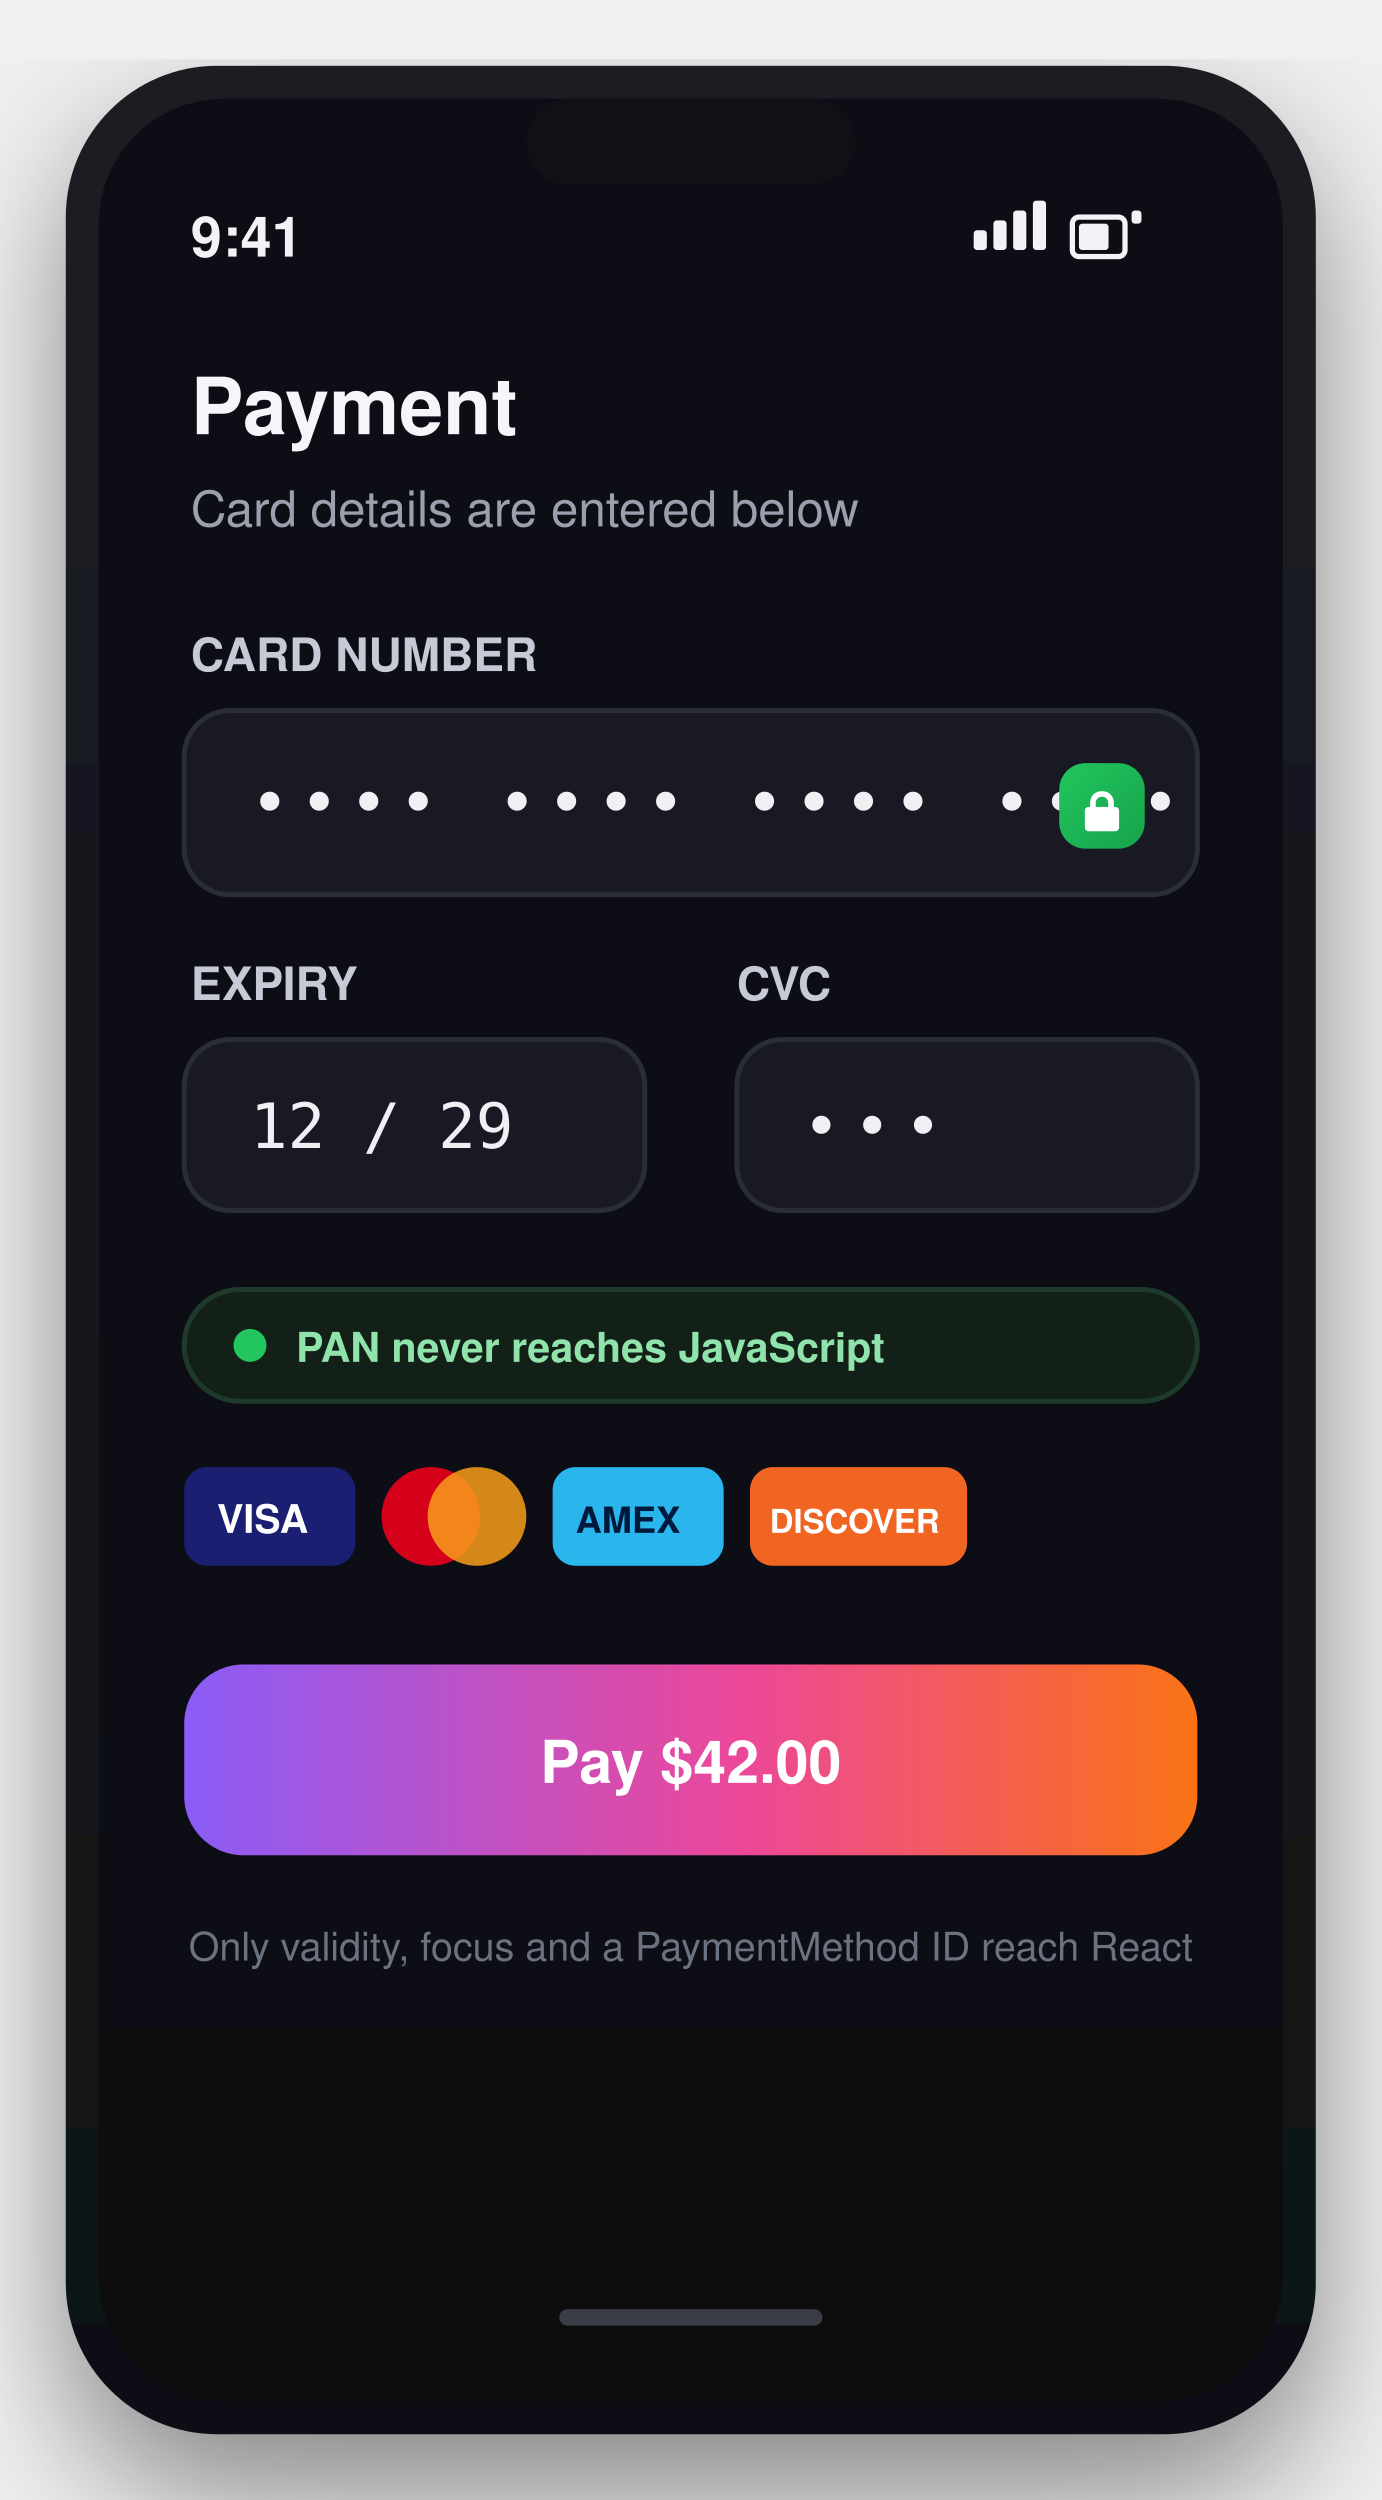
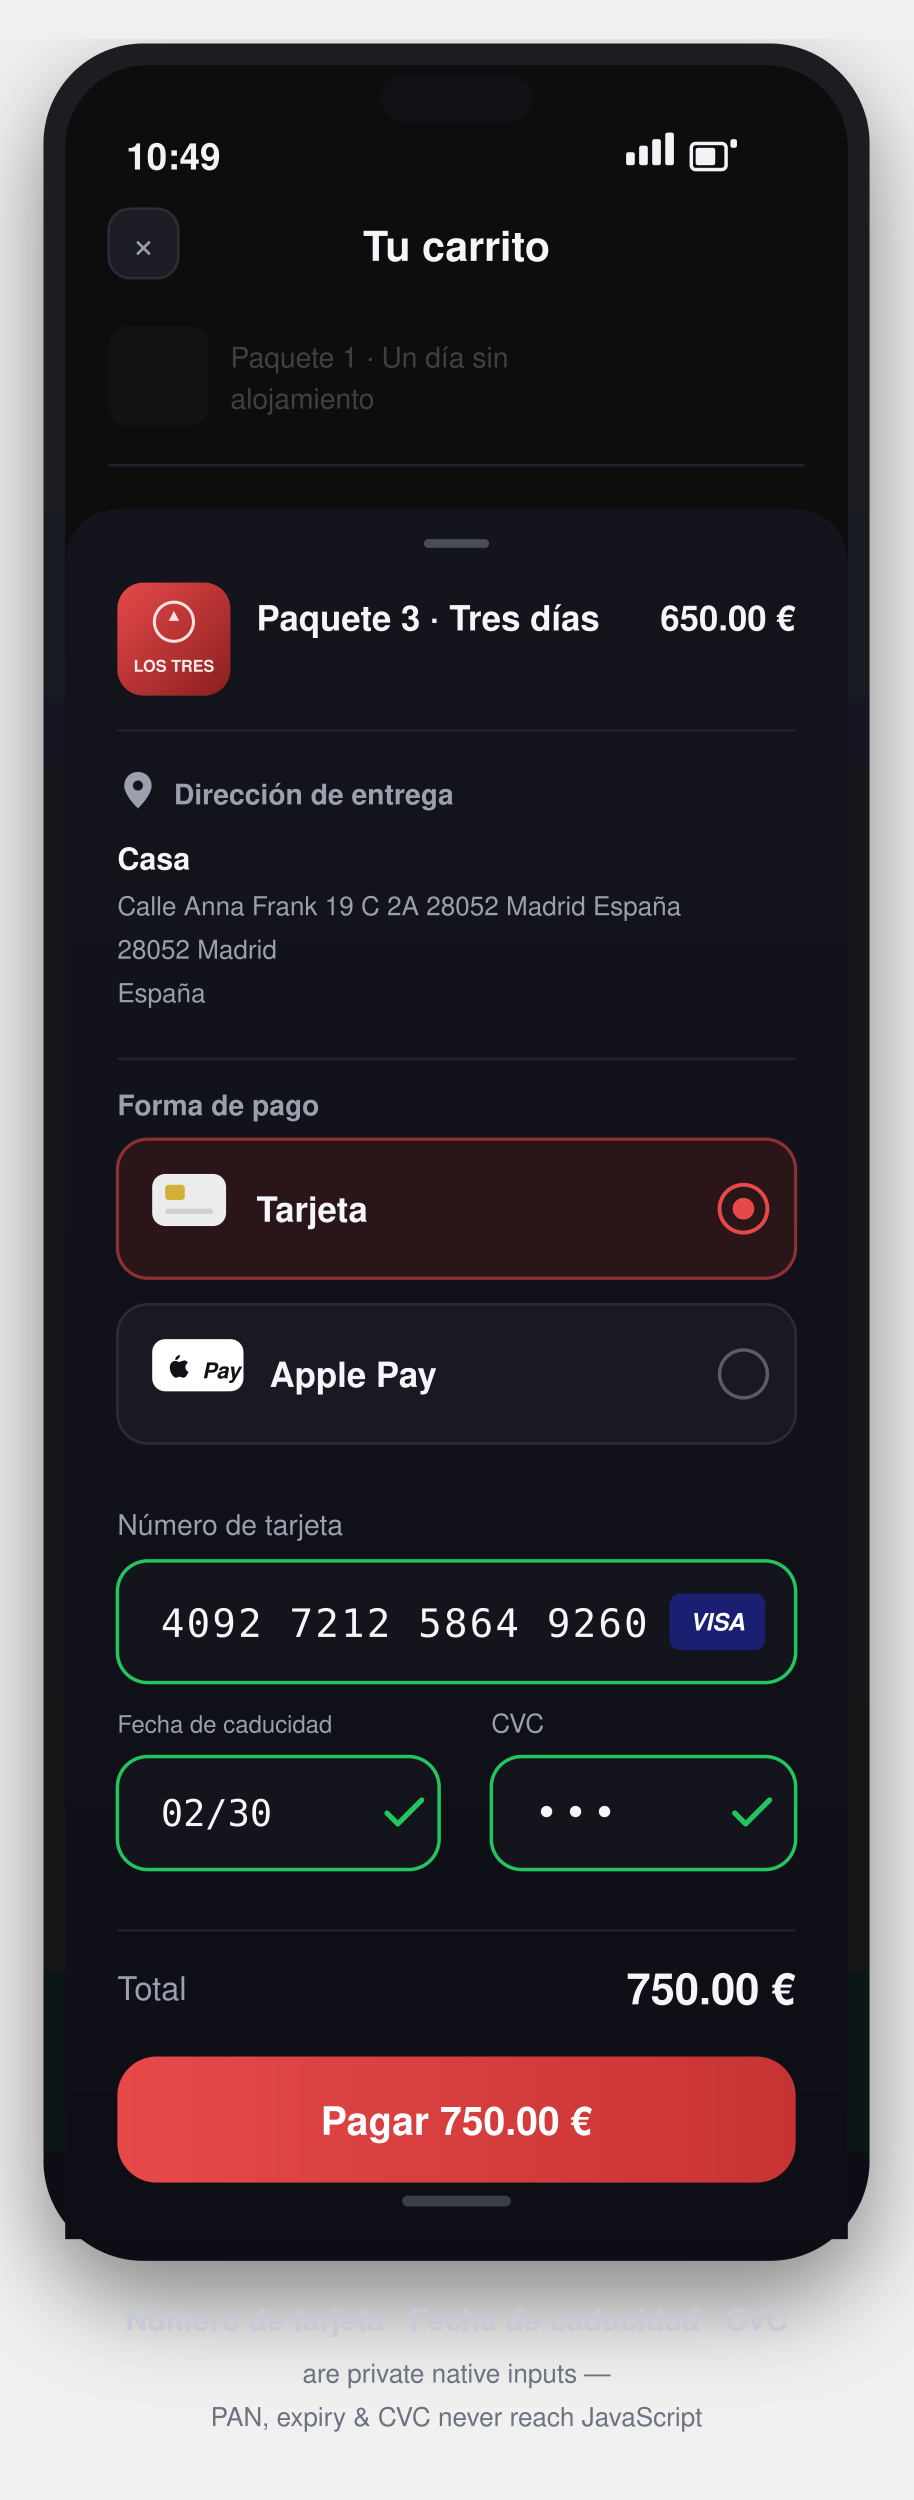
- <svg xmlns="http://www.w3.org/2000/svg" width="420" height="760" viewBox="0 0 420 760">
+ <svg xmlns="http://www.w3.org/2000/svg" width="420" height="1150" viewBox="0 0 420 1150">
  <defs>
    <linearGradient id="phoneBody" x1="0" y1="0" x2="0" y2="1">
      <stop offset="0%" stop-color="#1c1d24" />
      <stop offset="100%" stop-color="#101116" />
    </linearGradient>
    <linearGradient id="screenBg" x1="0" y1="0" x2="0" y2="1">
-       <stop offset="0%" stop-color="#101019" />
-       <stop offset="100%" stop-color="#0a0a10" />
+       <stop offset="0%" stop-color="#0a0a0e" />
+       <stop offset="100%" stop-color="#12121e" />
+     </linearGradient>
+     <linearGradient id="sheetBg" x1="0" y1="0" x2="0" y2="1">
+       <stop offset="0%" stop-color="#14141c" />
+       <stop offset="100%" stop-color="#0e0e16" />
    </linearGradient>
    <linearGradient id="cta" x1="0" y1="0" x2="1" y2="0">
-       <stop offset="0%" stop-color="#8b5cf6" />
-       <stop offset="55%" stop-color="#ec4899" />
-       <stop offset="100%" stop-color="#f97316" />
+       <stop offset="0%" stop-color="#e74949" />
+       <stop offset="100%" stop-color="#c73333" />
    </linearGradient>
-     <linearGradient id="lockChip" x1="0" y1="0" x2="1" y2="1">
-       <stop offset="0%" stop-color="#22c55e" />
-       <stop offset="100%" stop-color="#16a34a" />
+     <linearGradient id="logoBadge" x1="0" y1="0" x2="1" y2="1">
+       <stop offset="0%" stop-color="#e74949" />
+       <stop offset="100%" stop-color="#8a1f1f" />
    </linearGradient>
    <filter id="softShadow" x="-30%" y="-30%" width="160%" height="160%">
      <feDropShadow dx="0" dy="18" stdDeviation="22" flood-color="#000000" flood-opacity="0.45" />
    </filter>
  </defs>
  <g filter="url(#softShadow)">
-     <rect x="20" y="20" width="380" height="720" rx="46" fill="url(#phoneBody)" />
-     <rect x="30" y="30" width="360" height="700" rx="38" fill="url(#screenBg)" />
+     <rect x="20" y="20" width="380" height="1020" rx="46" fill="url(#phoneBody)" />
+     <rect x="30" y="30" width="360" height="1000" rx="38" fill="url(#screenBg)" />
  </g>
-   <rect x="160" y="30" width="100" height="26" rx="13" fill="#101116" />
-   <text x="58" y="78" font-family="Helvetica Neue, Helvetica, Arial, sans-serif" font-size="17" font-weight="700" fill="#f2f3f6">9:41</text>
-   <g transform="translate(296,60)">
+   <rect x="175" y="34" width="70" height="22" rx="11" fill="#101116" />
+   <text x="58" y="78" font-family="Helvetica Neue, Helvetica, Arial, sans-serif" font-size="17" font-weight="700" fill="#f2f3f6">10:49</text>
+   <g transform="translate(288,60)">
    <rect x="0" y="10" width="4" height="6" rx="1" fill="#f2f3f6" />
    <rect x="6" y="7" width="4" height="9" rx="1" fill="#f2f3f6" />
    <rect x="12" y="4" width="4" height="12" rx="1" fill="#f2f3f6" />
    <rect x="18" y="1" width="4" height="15" rx="1" fill="#f2f3f6" />
    <rect x="30" y="6" width="16" height="12" rx="2" fill="none" stroke="#f2f3f6" stroke-width="1.6" />
    <rect x="32" y="8" width="9" height="8" rx="1" fill="#f2f3f6" />
    <rect x="48" y="4" width="3" height="4" rx="1" fill="#f2f3f6" />
  </g>
-   <text x="58" y="132" font-family="Helvetica Neue, Helvetica, Arial, sans-serif" font-size="24" font-weight="700" fill="#f5f6fa">Payment</text>
-   <text x="58" y="160" font-family="Helvetica Neue, Helvetica, Arial, sans-serif" font-size="15" fill="#9aa0ad">Card details are entered below</text>
-   <text x="58" y="204" font-family="Helvetica Neue, Helvetica, Arial, sans-serif" font-size="14" font-weight="600" fill="#c7cad6">CARD NUMBER</text>
-   <rect x="56" y="216" width="308" height="56" rx="14" fill="#181923" stroke="#2a2c37" stroke-width="1.5" />
-   <text x="76" y="251" font-family="Menlo, Consolas, monospace" font-size="20" letter-spacing="3" fill="#eef0f4">•••• •••• •••• ••••</text>
-   <g transform="translate(322,232)">
-     <rect width="26" height="26" rx="8" fill="url(#lockChip)" />
-     <path d="M13 8.5c-2.2 0-3.6 1.5-3.6 3.6v1.2H9c-.7 0-1.2.5-1.2 1.2v5c0 .7.5 1.2 1.2 1.2h8c.7 0 1.2-.5 1.2-1.2v-5c0-.7-.5-1.2-1.2-1.2h-.4v-1.2c0-2.1-1.4-3.6-3.6-3.6zm0 1.7c1.1 0 1.9.8 1.9 1.9v1.2h-3.8v-1.2c0-1.1.8-1.9 1.9-1.9z" fill="#ffffff" />
+   <rect x="50" y="96" width="32" height="32" rx="10" fill="#1c1d24" stroke="#2a2c37" stroke-width="1.2" />
+   <text x="66" y="118" text-anchor="middle" font-family="Helvetica Neue, Helvetica, Arial, sans-serif" font-size="17" fill="#9aa0ad">×</text>
+   <text x="210" y="120" text-anchor="middle" font-family="Helvetica Neue, Helvetica, Arial, sans-serif" font-size="19" font-weight="700" fill="#f5f6fa">Tu carrito</text>
+   <g opacity="0.35">
+     <rect x="50" y="150" width="46" height="46" rx="9" fill="#1c1d24" />
+     <text x="106" y="169" font-family="Helvetica Neue, Helvetica, Arial, sans-serif" font-size="13" fill="#9aa0ad">Paquete 1 · Un día sin</text>
+     <text x="106" y="188" font-family="Helvetica Neue, Helvetica, Arial, sans-serif" font-size="13" fill="#9aa0ad">alojamiento</text>
  </g>
-   <text x="58" y="304" font-family="Helvetica Neue, Helvetica, Arial, sans-serif" font-size="14" font-weight="600" fill="#c7cad6">EXPIRY</text>
-   <rect x="56" y="316" width="140" height="52" rx="14" fill="#181923" stroke="#2a2c37" stroke-width="1.5" />
-   <text x="76" y="349" font-family="Menlo, Consolas, monospace" font-size="19" fill="#eef0f4">12 / 29</text>
-   <text x="224" y="304" font-family="Helvetica Neue, Helvetica, Arial, sans-serif" font-size="14" font-weight="600" fill="#c7cad6">CVC</text>
-   <rect x="224" y="316" width="140" height="52" rx="14" fill="#181923" stroke="#2a2c37" stroke-width="1.5" />
-   <text x="244" y="349" font-family="Menlo, Consolas, monospace" font-size="19" letter-spacing="4" fill="#eef0f4">•••</text>
-   <rect x="56" y="392" width="308" height="34" rx="17" fill="#132018" stroke="#1e3a2a" stroke-width="1.5" />
-   <circle cx="76" cy="409" r="5" fill="#22c55e" />
-   <text x="90" y="414" font-family="Helvetica Neue, Helvetica, Arial, sans-serif" font-size="12.5" font-weight="600" fill="#8fe3ab">
-     PAN never reaches JavaScript
+   <line x1="50" y1="214" x2="370" y2="214" stroke="#22242e" stroke-width="1" />
+   <path d="M58,234 H362 Q390,234 390,262 V1030 H30 V262 Q30,234 58,234 Z" fill="url(#sheetBg)" />
+   <rect x="195" y="248" width="30" height="4" rx="2" fill="#4a4c58" />
+   <rect x="54" y="268" width="52" height="52" rx="12" fill="url(#logoBadge)" />
+   <circle cx="80" cy="286" r="9" fill="none" stroke="#ffffff" stroke-opacity="0.85" stroke-width="1.4" />
+   <path d="M80 281 l2.4 4.6 h-4.8 z" fill="#ffffff" fill-opacity="0.85" />
+   <text x="80" y="309" text-anchor="middle" font-family="Helvetica Neue, Helvetica, Arial, sans-serif" font-size="7.5" font-weight="700" fill="#ffffff" fill-opacity="0.9">LOS TRES</text>
+   <text x="118" y="290" font-family="Helvetica Neue, Helvetica, Arial, sans-serif" font-size="16" font-weight="700" fill="#f5f6fa">Paquete 3 · Tres días</text>
+   <text x="366" y="290" text-anchor="end" font-family="Helvetica Neue, Helvetica, Arial, sans-serif" font-size="16" font-weight="700" fill="#f5f6fa">650.00 €</text>
+   <line x1="54" y1="336" x2="366" y2="336" stroke="#22242e" stroke-width="1" />
+   <path transform="translate(54,354) scale(1.05)" d="M9 1c-3.3 0-6 2.6-6 6 0 4.5 6 10 6 10s6-5.5 6-10c0-3.4-2.7-6-6-6zm0 8.2c-1.2 0-2.2-1-2.2-2.2S7.8 4.8 9 4.8s2.2 1 2.2 2.2S10.2 9.2 9 9.2z" fill="#9aa0ad" />
+   <text x="80" y="370" font-family="Helvetica Neue, Helvetica, Arial, sans-serif" font-size="13" font-weight="600" fill="#9aa0ad">Dirección de entrega</text>
+   <text x="54" y="400" font-family="Helvetica Neue, Helvetica, Arial, sans-serif" font-size="14" font-weight="600" fill="#f5f6fa">Casa</text>
+   <text x="54" y="421" font-family="Helvetica Neue, Helvetica, Arial, sans-serif" font-size="12" fill="#9aa0ad">Calle Anna Frank 19 C 2A 28052 Madrid España</text>
+   <text x="54" y="441" font-family="Helvetica Neue, Helvetica, Arial, sans-serif" font-size="12" fill="#9aa0ad">28052 Madrid</text>
+   <text x="54" y="461" font-family="Helvetica Neue, Helvetica, Arial, sans-serif" font-size="12" fill="#9aa0ad">España</text>
+   <line x1="54" y1="487" x2="366" y2="487" stroke="#22242e" stroke-width="1" />
+   <text x="54" y="513" font-family="Helvetica Neue, Helvetica, Arial, sans-serif" font-size="13" font-weight="600" fill="#9aa0ad">Forma de pago</text>
+   <rect x="54" y="524" width="312" height="64" rx="14" fill="#2a1518" stroke="#e74949" stroke-opacity="0.55" stroke-width="1.5" />
+   <rect x="70" y="540" width="34" height="24" rx="6" fill="#ececec" />
+   <rect x="76" y="545" width="9" height="7" rx="1.5" fill="#d4af37" />
+   <rect x="76" y="556" width="22" height="2.4" rx="1.2" fill="#cfcfcf" />
+   <text x="118" y="562" font-family="Helvetica Neue, Helvetica, Arial, sans-serif" font-size="16" font-weight="700" fill="#f5f6fa">Tarjeta</text>
+   <circle cx="342" cy="556" r="11" fill="none" stroke="#e74949" stroke-width="1.8" />
+   <circle cx="342" cy="556" r="5" fill="#e74949" />
+   <rect x="54" y="600" width="312" height="64" rx="14" fill="#181923" stroke="#2a2c37" stroke-width="1.2" />
+   <rect x="70" y="616" width="42" height="24" rx="6" fill="#ffffff" />
+   <path transform="translate(75,619) scale(0.62)" d="M12.5 6.9c-.9.1-1.9.6-2.5 1.3-.6.6-1.1 1.6-.9 2.5.9.1 1.9-.5 2.5-1.2.6-.7 1-1.6.9-2.6zm2.6 4.4c-1.4-.1-2.5.8-3.2.8-.7 0-1.7-.8-2.8-.8-1.4 0-2.7.8-3.4 2.1-1.5 2.5-.4 6.3 1.1 8.3.7 1 1.6 2.1 2.7 2.1 1.1 0 1.5-.7 2.8-.7s1.7.7 2.8.7c1.2 0 1.9-1 2.6-2 .8-1.2 1.2-2.3 1.2-2.4-.1 0-2.3-.9-2.3-3.5 0-2.2 1.8-3.2 1.9-3.3-1-1.5-2.6-1.7-3.2-1.7z" fill="#101116" />
+   <text x="93" y="634" font-family="Helvetica Neue, Helvetica, Arial, sans-serif" font-size="10" font-weight="700" font-style="italic" fill="#101116">Pay</text>
+   <text x="124" y="638" font-family="Helvetica Neue, Helvetica, Arial, sans-serif" font-size="16" font-weight="700" fill="#f5f6fa">Apple Pay</text>
+   <circle cx="342" cy="632" r="11" fill="none" stroke="#5a5c68" stroke-width="1.6" />
+   <text x="54" y="706" font-family="Helvetica Neue, Helvetica, Arial, sans-serif" font-size="13" fill="#9aa0ad">Número de tarjeta</text>
+   <rect x="54" y="718" width="312" height="56" rx="14" fill="#14151c" stroke="#22c55e" stroke-width="1.6" />
+   <text x="74" y="753" font-family="Menlo, Consolas, monospace" font-size="18" letter-spacing="1" fill="#f5f6fa">4092 7212 5864 9260</text>
+   <rect x="308" y="733" width="44" height="26" rx="5" fill="#1a1f71" />
+   <text x="330" y="750" text-anchor="middle" font-family="Helvetica Neue, Helvetica, Arial, sans-serif" font-size="11" font-weight="700" font-style="italic" fill="#ffffff">VISA</text>
+   <text x="54" y="797" font-family="Helvetica Neue, Helvetica, Arial, sans-serif" font-size="11" fill="#9aa0ad">Fecha de caducidad</text>
+   <rect x="54" y="808" width="148" height="52" rx="14" fill="#14151c" stroke="#22c55e" stroke-width="1.6" />
+   <text x="74" y="840" font-family="Menlo, Consolas, monospace" font-size="17" fill="#f5f6fa">02/30</text>
+   <path d="M178,834 l5,5 l11,-11" fill="none" stroke="#22c55e" stroke-width="2.4" stroke-linecap="round" stroke-linejoin="round" />
+   <text x="226" y="797" font-family="Helvetica Neue, Helvetica, Arial, sans-serif" font-size="12" fill="#9aa0ad">CVC</text>
+   <rect x="226" y="808" width="140" height="52" rx="14" fill="#14151c" stroke="#22c55e" stroke-width="1.6" />
+   <text x="246" y="840" font-family="Menlo, Consolas, monospace" font-size="18" letter-spacing="2.5" fill="#f5f6fa">•••</text>
+   <path d="M338,834 l5,5 l11,-11" fill="none" stroke="#22c55e" stroke-width="2.4" stroke-linecap="round" stroke-linejoin="round" />
+   <line x1="54" y1="888" x2="366" y2="888" stroke="#22242e" stroke-width="1" />
+   <text x="54" y="920" font-family="Helvetica Neue, Helvetica, Arial, sans-serif" font-size="15" fill="#9aa0ad">Total</text>
+   <text x="366" y="922" text-anchor="end" font-family="Helvetica Neue, Helvetica, Arial, sans-serif" font-size="20" font-weight="700" fill="#f5f6fa">750.00 €</text>
+   <rect x="54" y="946" width="312" height="58" rx="18" fill="url(#cta)" />
+   <text x="210" y="982" text-anchor="middle" font-family="Helvetica Neue, Helvetica, Arial, sans-serif" font-size="18" font-weight="700" fill="#ffffff">Pagar 750.00 €</text>
+   <rect x="185" y="1010" width="50" height="5" rx="2.5" fill="#3a3c46" />
+   <text x="210" y="1072" text-anchor="middle" font-family="Helvetica Neue, Helvetica, Arial, sans-serif" font-size="14" font-weight="600" fill="#c7cad6">
+     Número de tarjeta · Fecha de caducidad · CVC
  </text>
-   <g transform="translate(56,446)" font-family="Helvetica Neue, Helvetica, Arial, sans-serif" font-size="12" font-weight="700" fill="#ffffff">
-     <rect width="52" height="30" rx="7" fill="#1a1f71" />
-     <text x="10" y="20">VISA</text>
-   </g>
-   <g transform="translate(116,446)">
-     <circle cx="15" cy="15" r="15" fill="#eb001b" opacity="0.9" />
-     <circle cx="29" cy="15" r="15" fill="#f79e1b" opacity="0.85" />
-   </g>
-   <g transform="translate(168,446)" font-family="Helvetica Neue, Helvetica, Arial, sans-serif" font-size="11" font-weight="700" fill="#001a3d">
-     <rect width="52" height="30" rx="7" fill="#2ab6ec" />
-     <text x="7" y="20">AMEX</text>
-   </g>
-   <g transform="translate(228,446)" font-family="Helvetica Neue, Helvetica, Arial, sans-serif" font-size="10" font-weight="700" fill="#ffffff">
-     <rect width="66" height="30" rx="7" fill="#f16522" />
-     <text x="6" y="20">DISCOVER</text>
-   </g>
-   <rect x="56" y="506" width="308" height="58" rx="18" fill="url(#cta)" />
-   <text x="210" y="542" text-anchor="middle" font-family="Helvetica Neue, Helvetica, Arial, sans-serif" font-size="18" font-weight="700" fill="#ffffff">Pay $42.00</text>
-   <text x="210" y="596" text-anchor="middle" font-family="Helvetica Neue, Helvetica, Arial, sans-serif" font-size="12" fill="#6b7280">
-     Only validity, focus and a PaymentMethod ID reach React
+   <text x="210" y="1096" text-anchor="middle" font-family="Helvetica Neue, Helvetica, Arial, sans-serif" font-size="12" fill="#6b7280">
+     are private native inputs —
  </text>
-   <rect x="170" y="702" width="80" height="5" rx="2.5" fill="#3a3c46" />
+   <text x="210" y="1116" text-anchor="middle" font-family="Helvetica Neue, Helvetica, Arial, sans-serif" font-size="12" fill="#6b7280">
+     PAN, expiry &amp; CVC never reach JavaScript
+   </text>
</svg>
